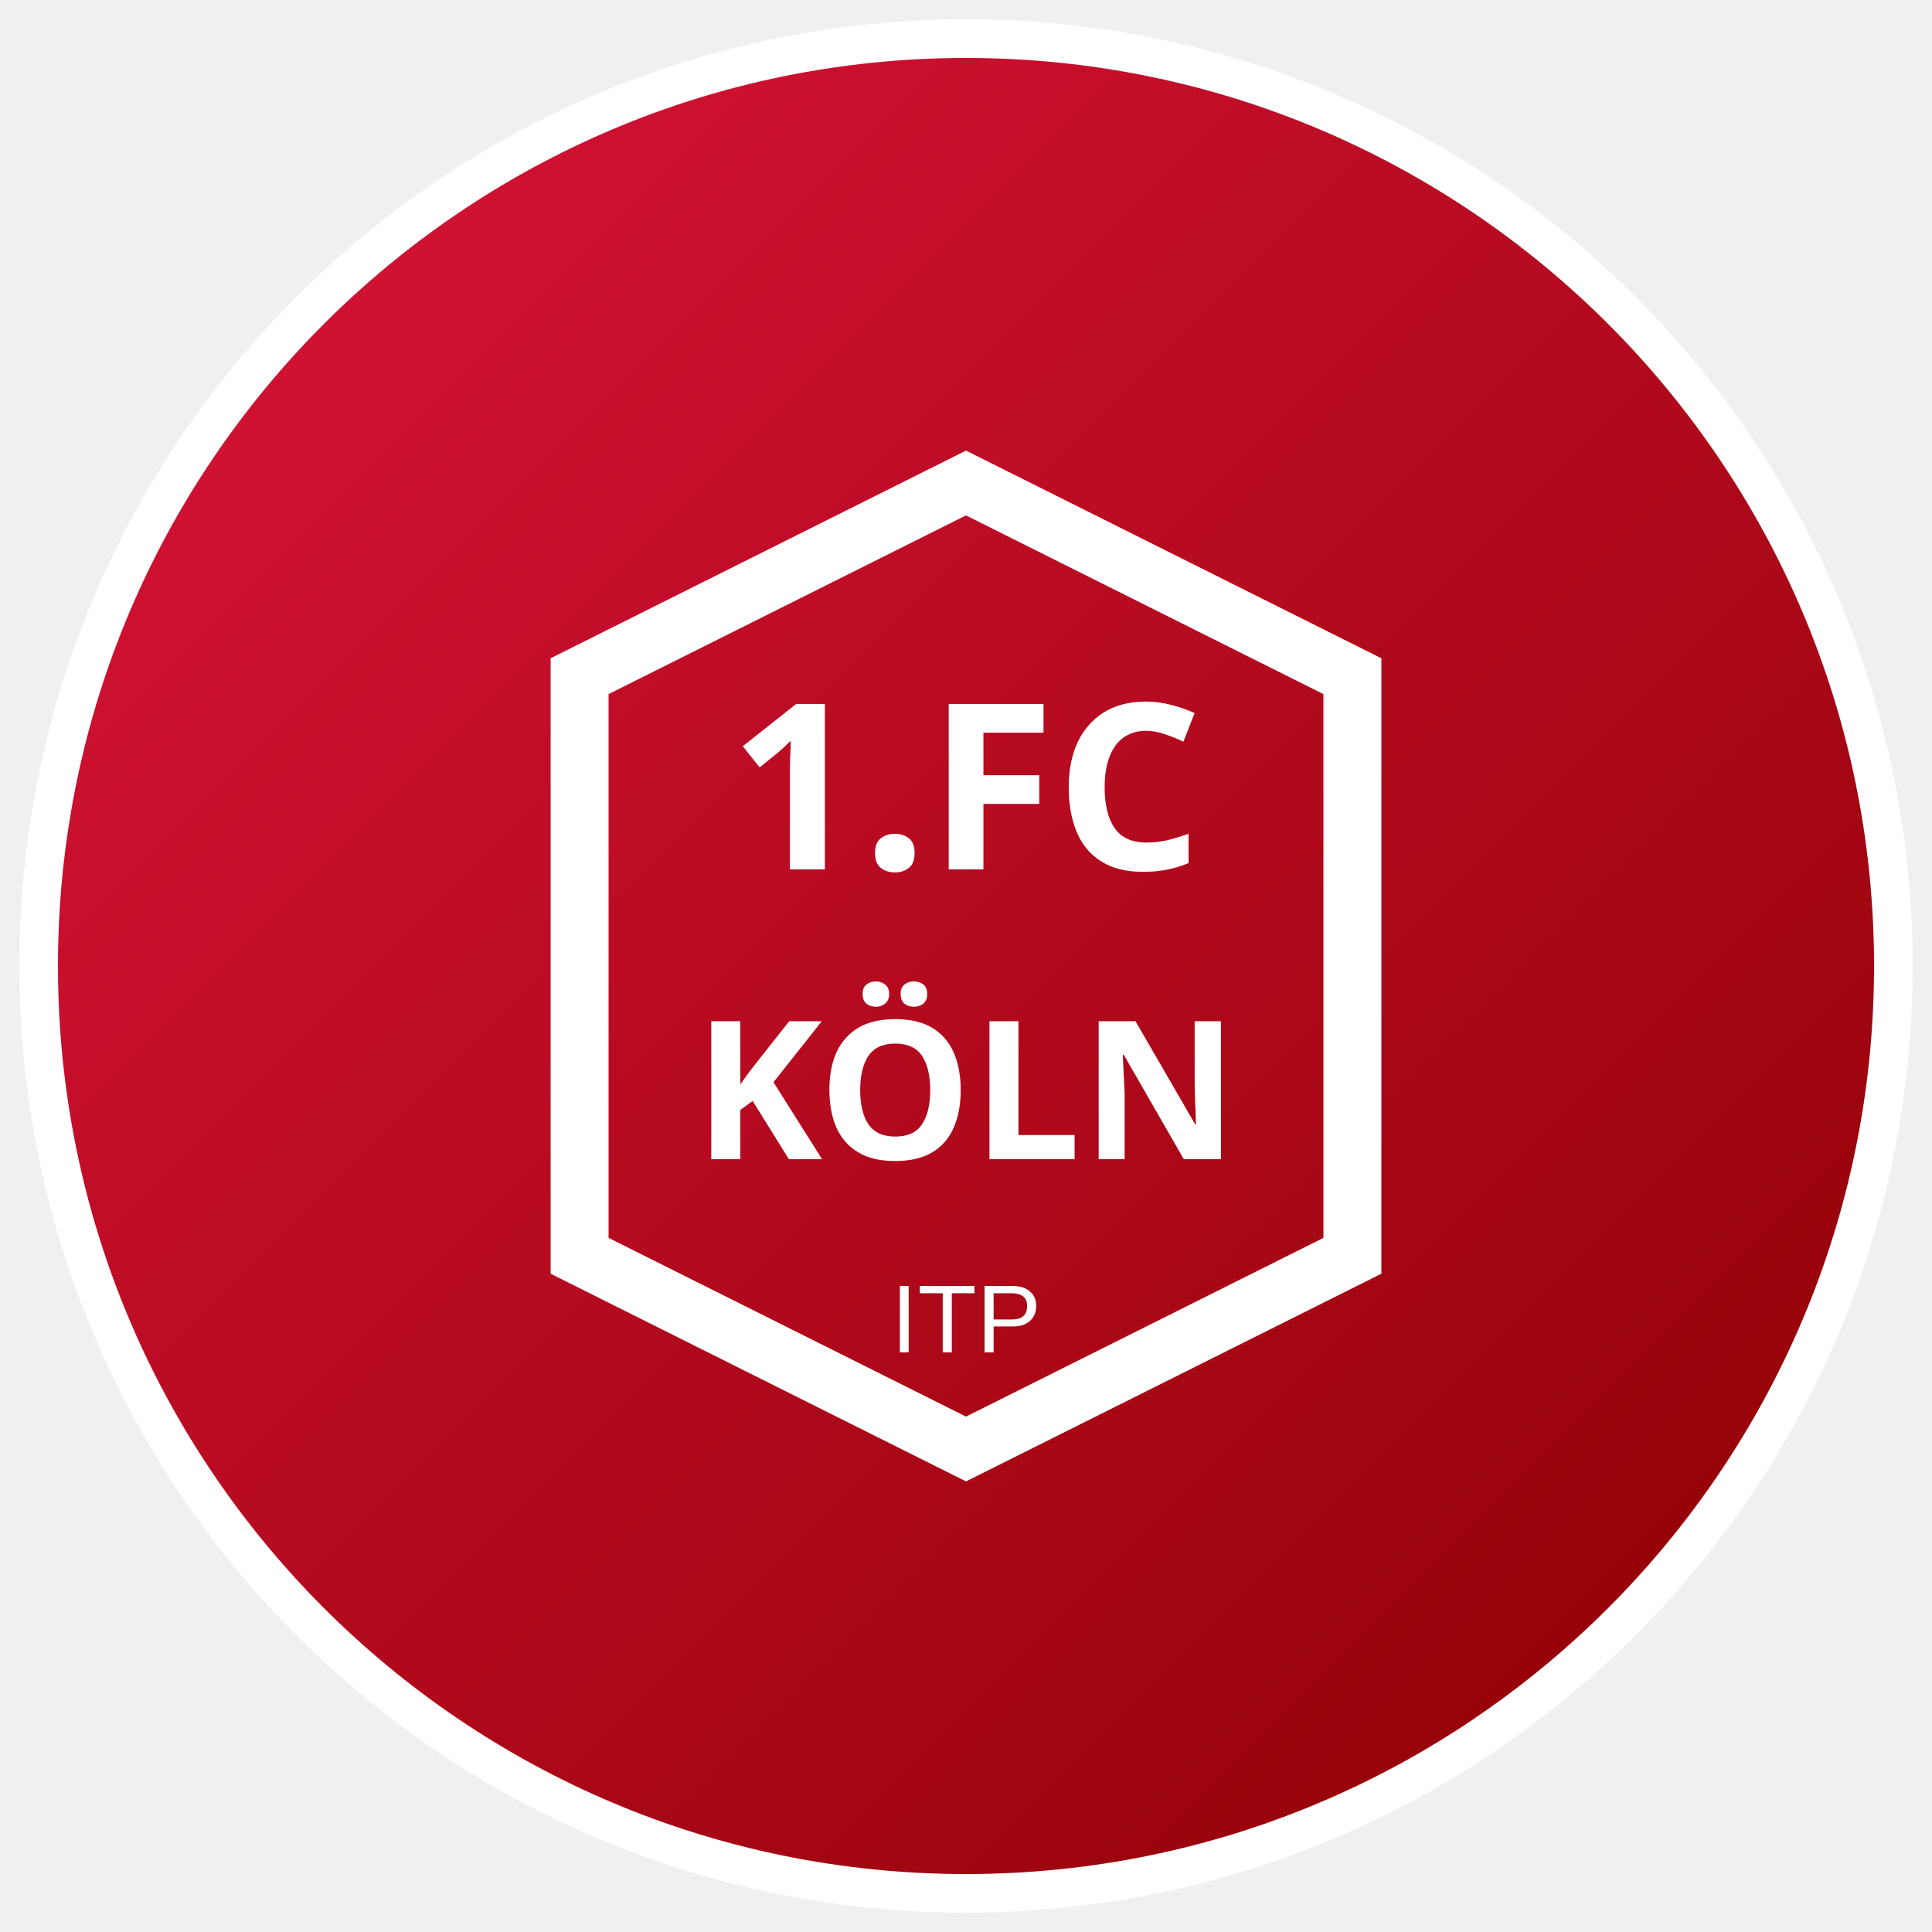
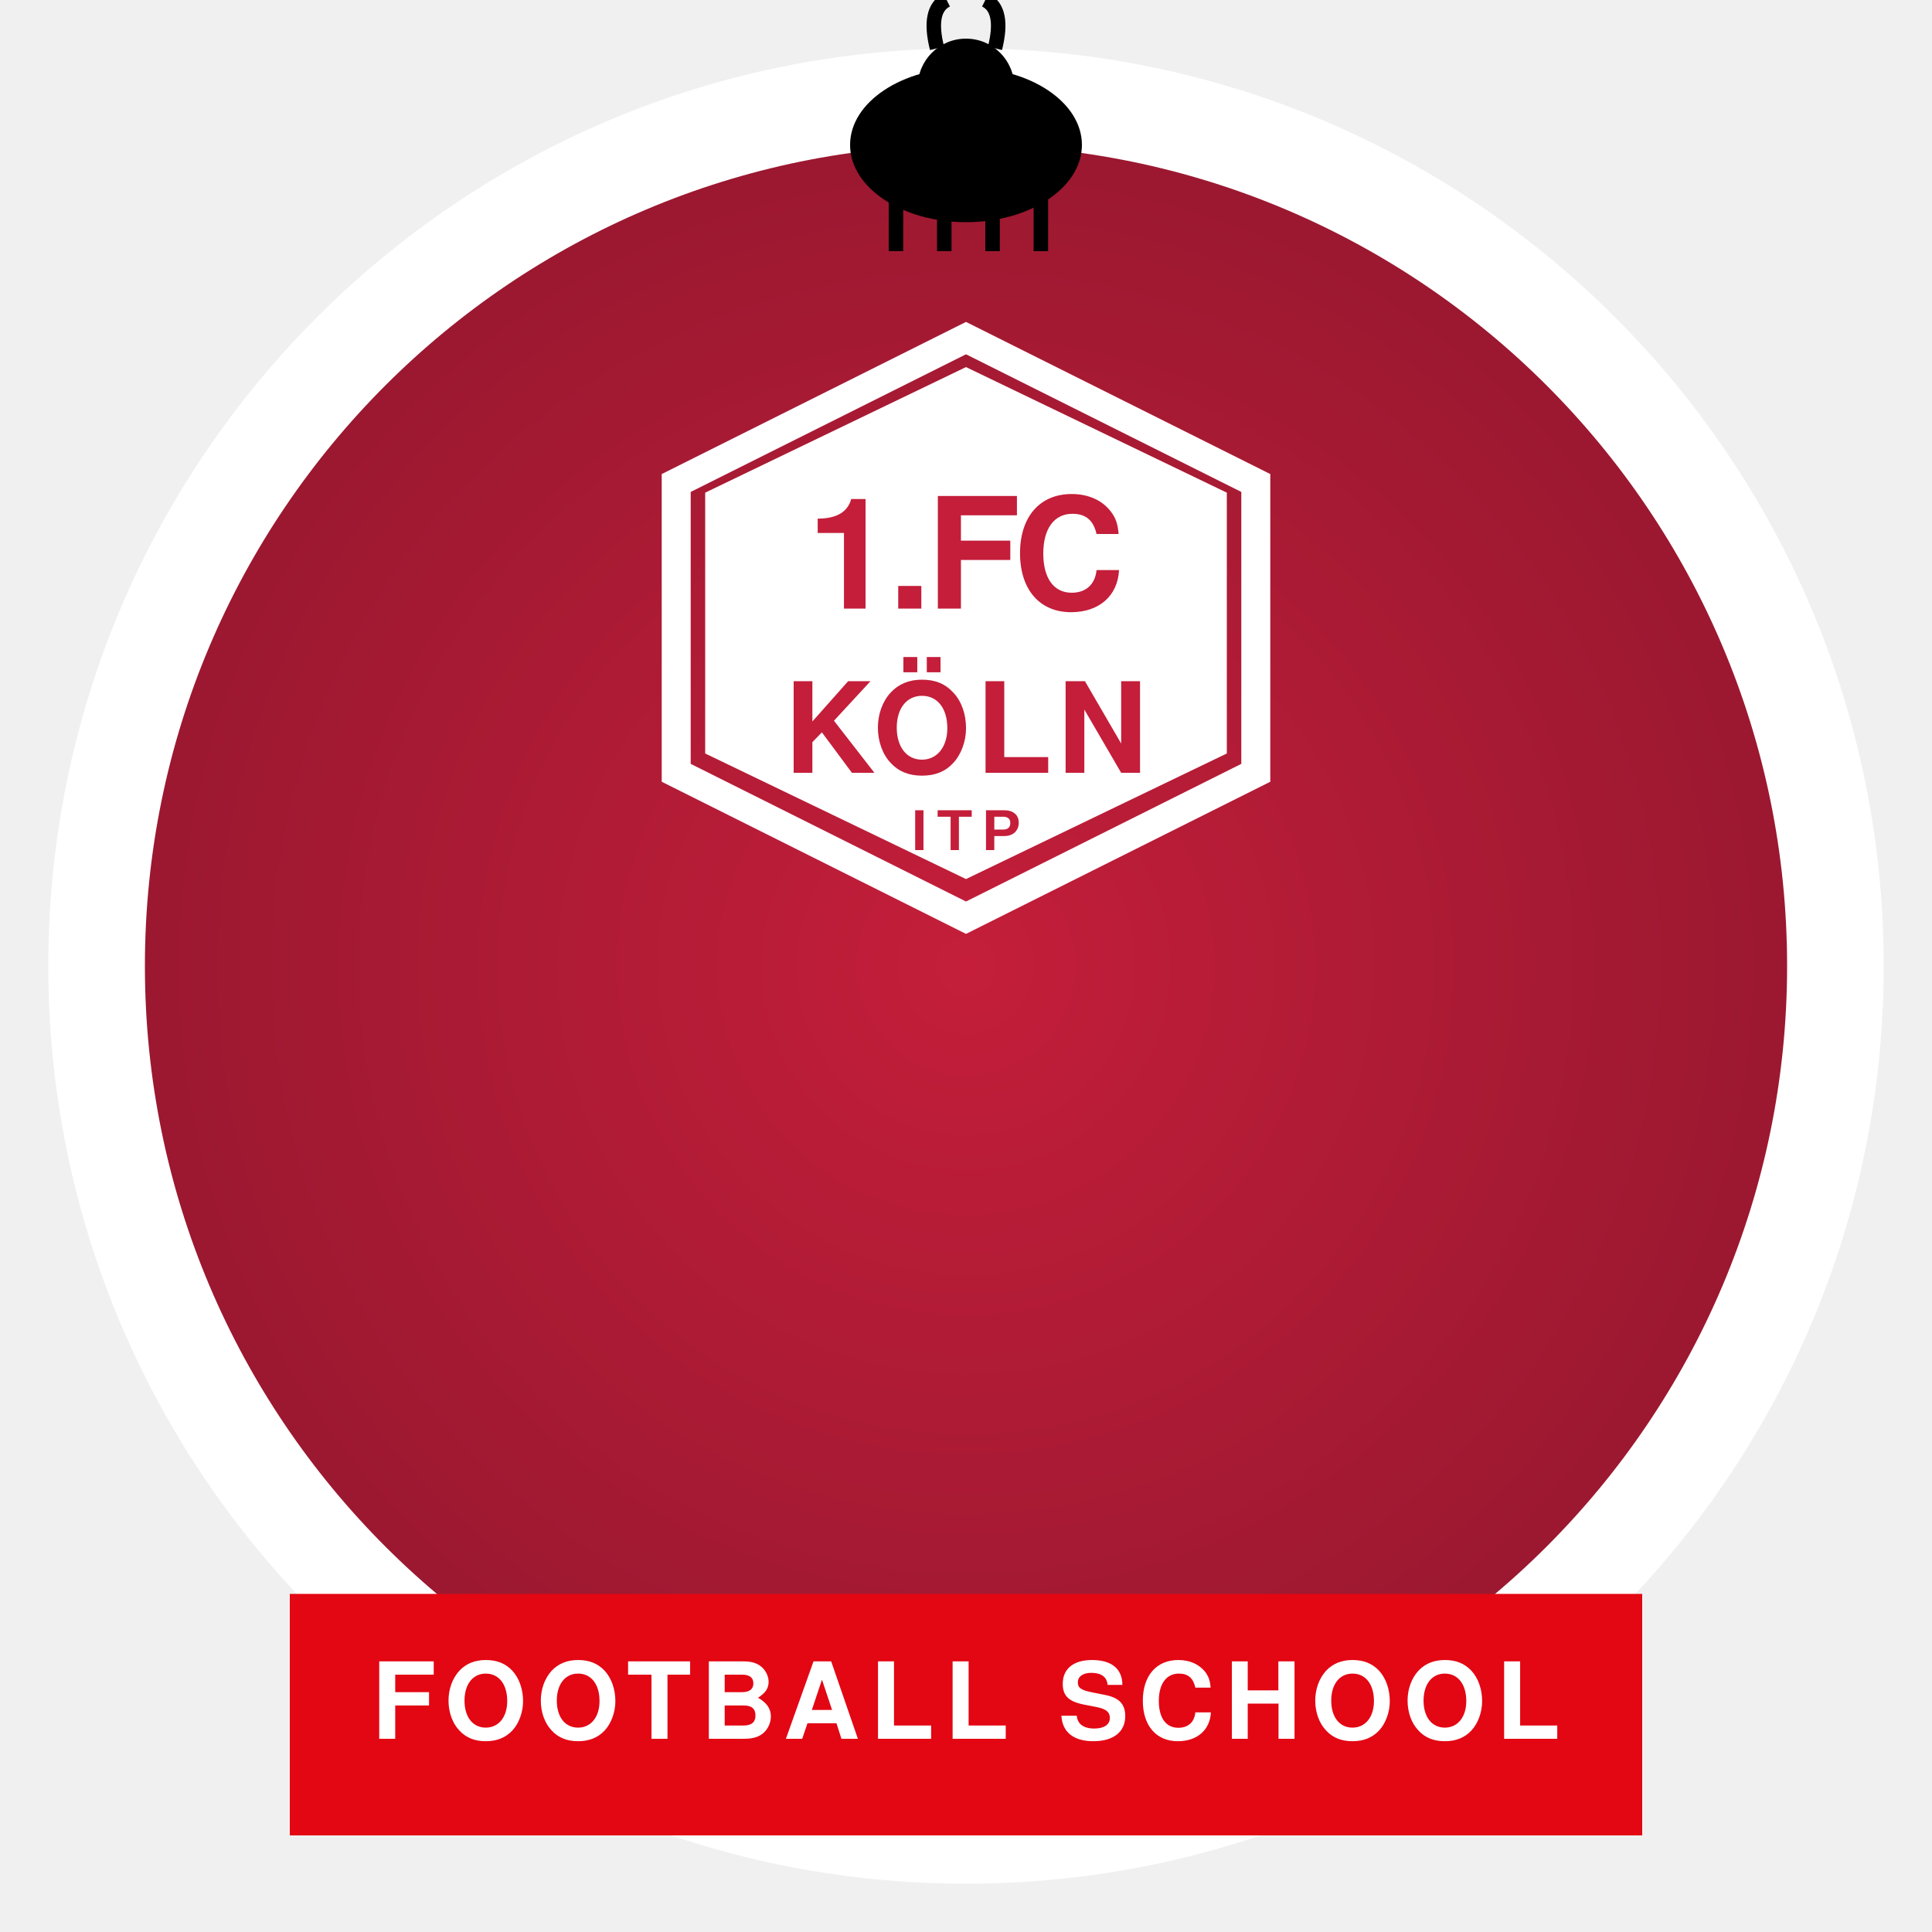
- <svg xmlns="http://www.w3.org/2000/svg" viewBox="0 0 100 100">
+ <svg xmlns="http://www.w3.org/2000/svg" viewBox="0 0 200 200">
  <defs>
-     <linearGradient id="fcGrad" x1="0%" y1="0%" x2="100%" y2="100%">
-       <stop offset="0%" style="stop-color:#DC143C" />
-       <stop offset="100%" style="stop-color:#8B0000" />
-     </linearGradient>
+     <radialGradient id="redGradient" cx="50%" cy="50%" r="50%">
+       <stop offset="0%" style="stop-color:#C41E3A" />
+       <stop offset="100%" style="stop-color:#9B1830" />
+     </radialGradient>
  </defs>
-   <circle cx="50" cy="50" r="48" fill="url(#fcGrad)" stroke="#fff" stroke-width="2" />
-   <path d="M30 35 L50 25 L70 35 L70 65 L50 75 L30 65 Z" fill="none" stroke="#fff" stroke-width="3" />
-   <text x="50" y="45" text-anchor="middle" font-family="Arial Black, sans-serif" font-size="12" fill="#fff" font-weight="bold">1.FC</text>
-   <text x="50" y="60" text-anchor="middle" font-family="Arial Black, sans-serif" font-size="10" fill="#fff" font-weight="bold">KÖLN</text>
-   <text x="50" y="70" text-anchor="middle" font-family="Arial, sans-serif" font-size="5" fill="#fff">ITP</text>
+   <circle cx="100" cy="100" r="95" fill="#FFFFFF" />
+   <circle cx="100" cy="100" r="85" fill="url(#redGradient)" />
+   <path d="M 100 35 L 130 50 L 130 80 L 100 95 L 70 80 L 70 50 Z" fill="none" stroke="#FFFFFF" stroke-width="3" />
+   <path d="M 100 38 L 127 51 L 127 78 L 100 91 L 73 78 L 73 51 Z" fill="#FFFFFF" />
+   <text x="100" y="63" text-anchor="middle" font-family="Arial Black, Helvetica, sans-serif" font-size="16" font-weight="900" fill="#C41E3A" letter-spacing="-0.5">1.FC</text>
+   <text x="100" y="80" text-anchor="middle" font-family="Arial Black, Helvetica, sans-serif" font-size="13" font-weight="900" fill="#C41E3A" letter-spacing="0.5">KÖLN</text>
+   <text x="100" y="88" text-anchor="middle" font-family="Arial, Helvetica, sans-serif" font-size="6" font-weight="bold" fill="#C41E3A" letter-spacing="1">ITP</text>
+   <g transform="translate(100, 15)">
+     <ellipse cx="0" cy="0" rx="12" ry="8" fill="#000000" />
+     <circle cx="0" cy="-6" r="5" fill="#000000" />
+     <path d="M -3 -10 Q -4 -14 -2 -15" fill="none" stroke="#000000" stroke-width="1.5" />
+     <path d="M 3 -10 Q 4 -14 2 -15" fill="none" stroke="#000000" stroke-width="1.5" />
+     <rect x="-8" y="5" width="1.5" height="6" fill="#000000" />
+     <rect x="-3" y="5" width="1.5" height="6" fill="#000000" />
+     <rect x="2" y="5" width="1.5" height="6" fill="#000000" />
+     <rect x="7" y="5" width="1.5" height="6" fill="#000000" />
+   </g>
+   <rect x="30" y="165" width="140" height="25" fill="#E30613" />
+   <text x="100" y="180" text-anchor="middle" font-family="Arial Black, Helvetica, sans-serif" font-size="11" font-weight="900" fill="#FFFFFF" letter-spacing="1">FOOTBALL SCHOOL</text>
</svg>
